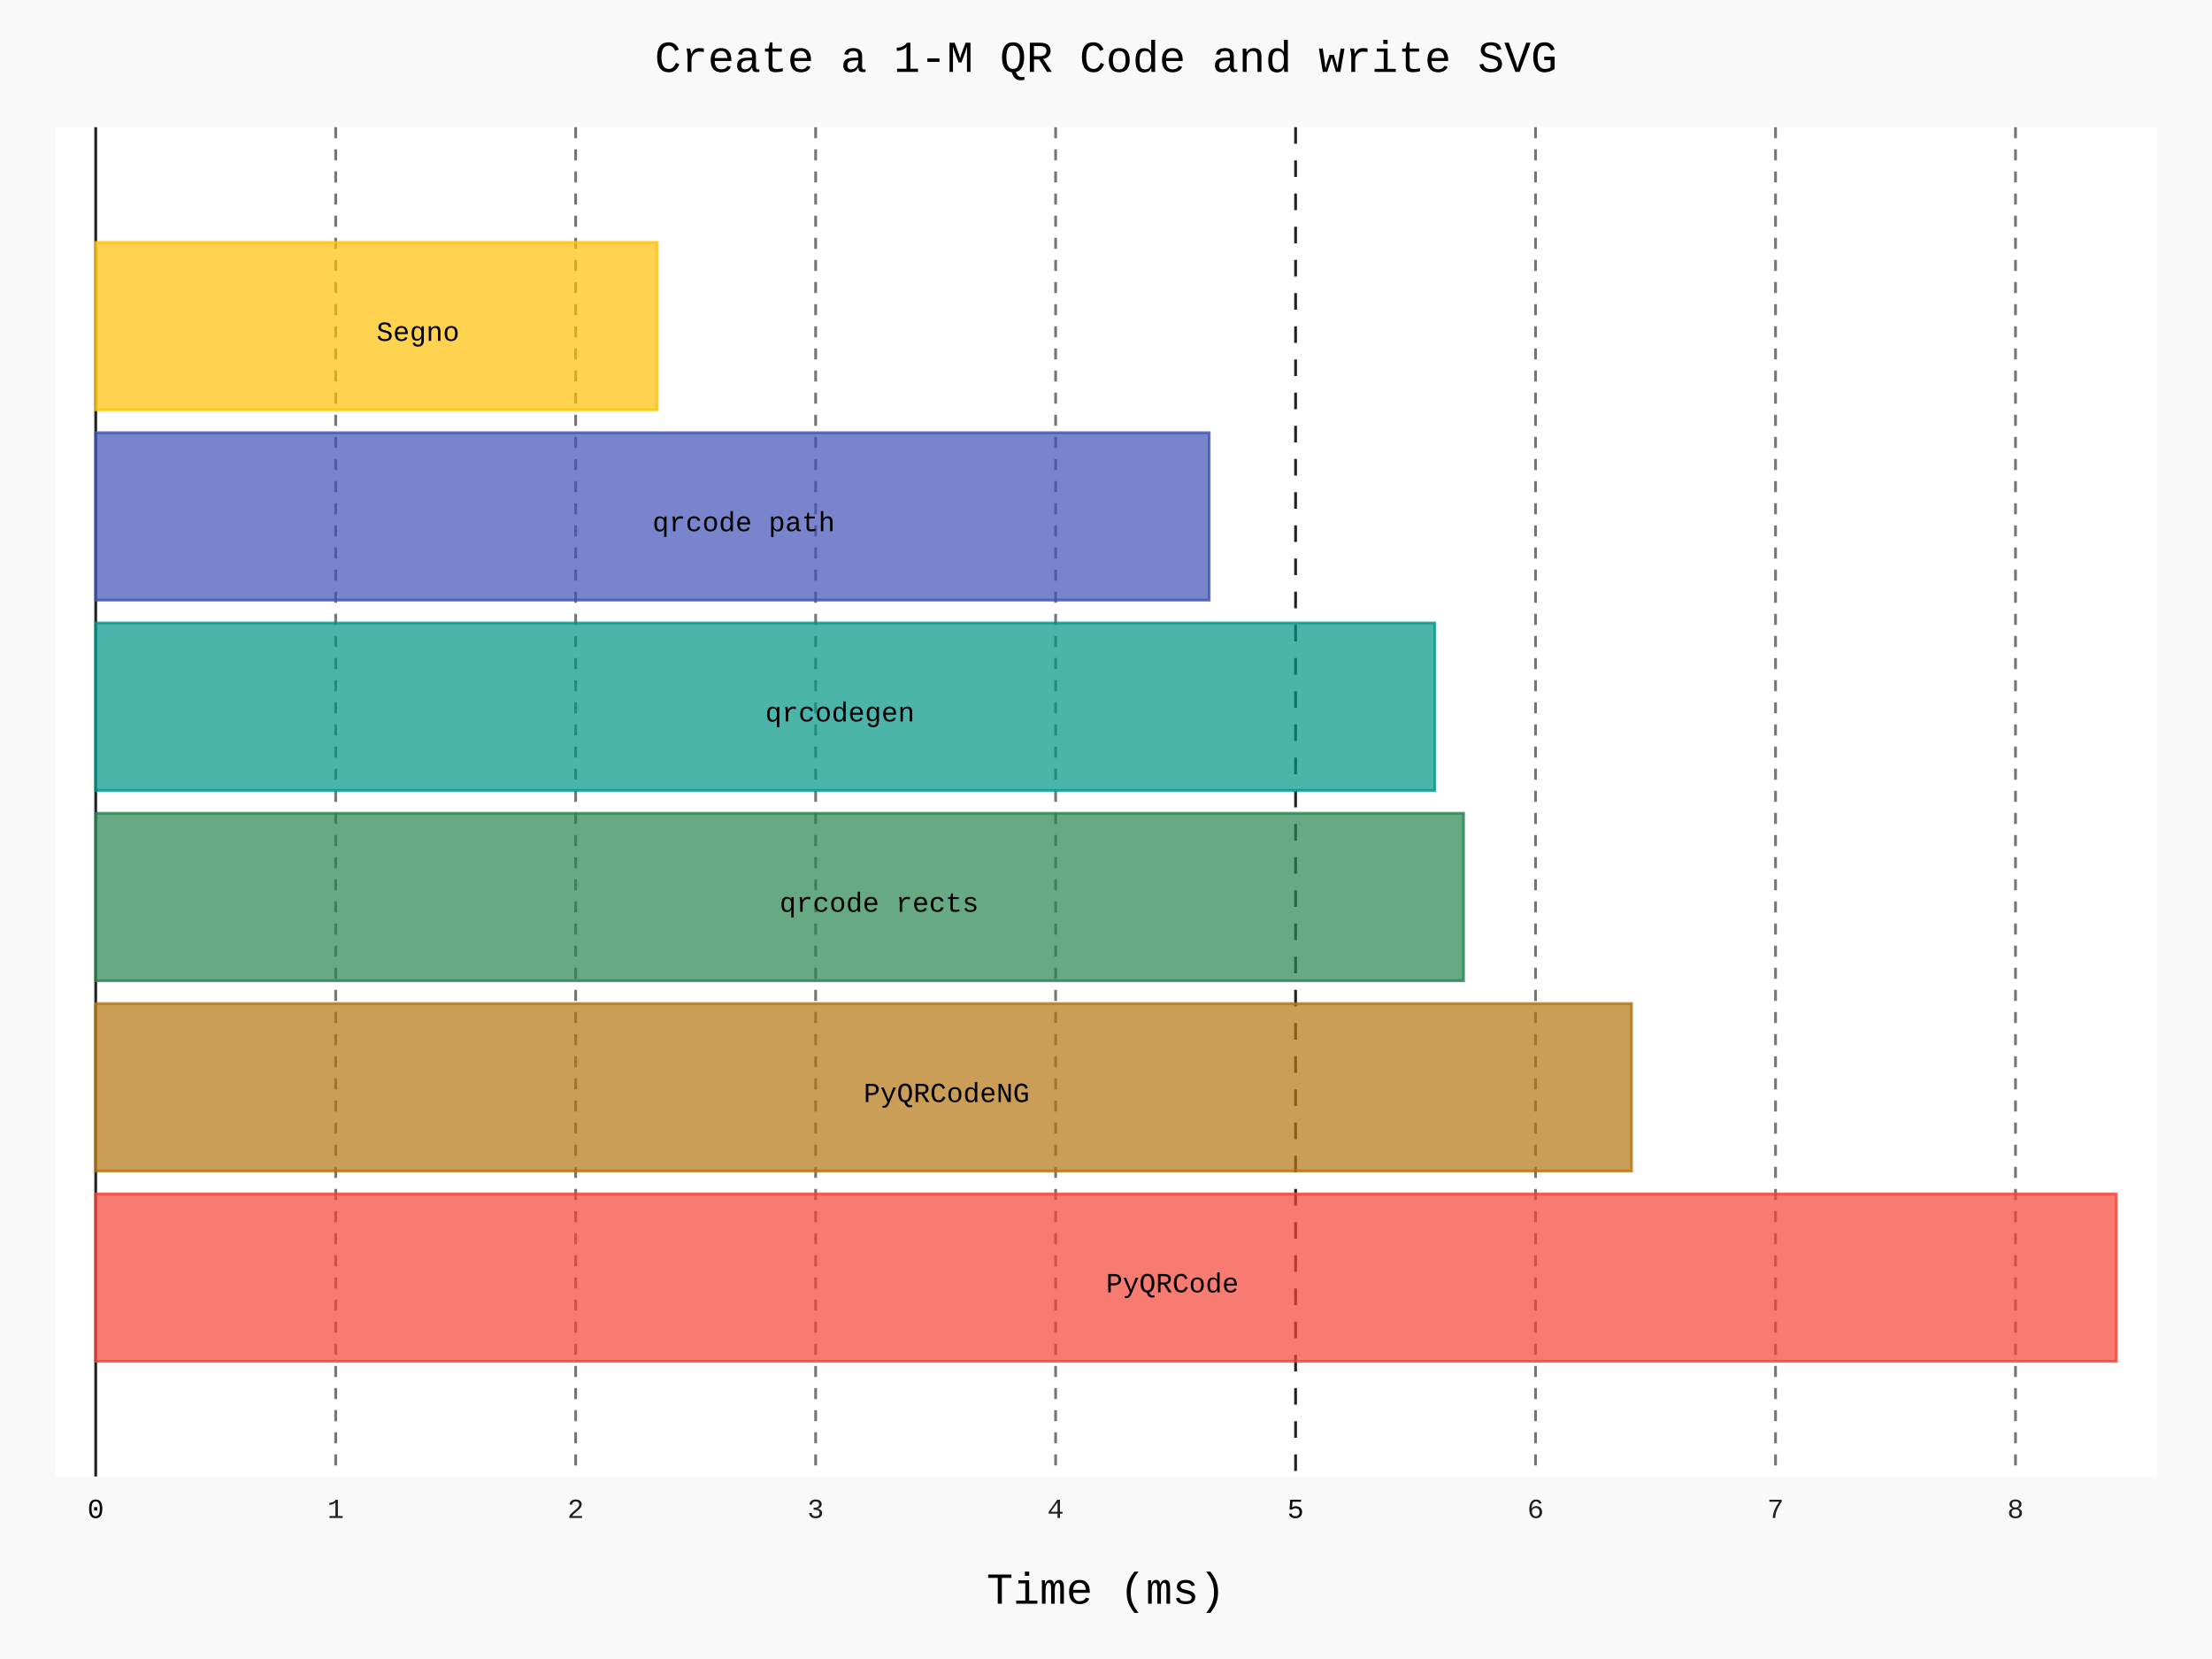
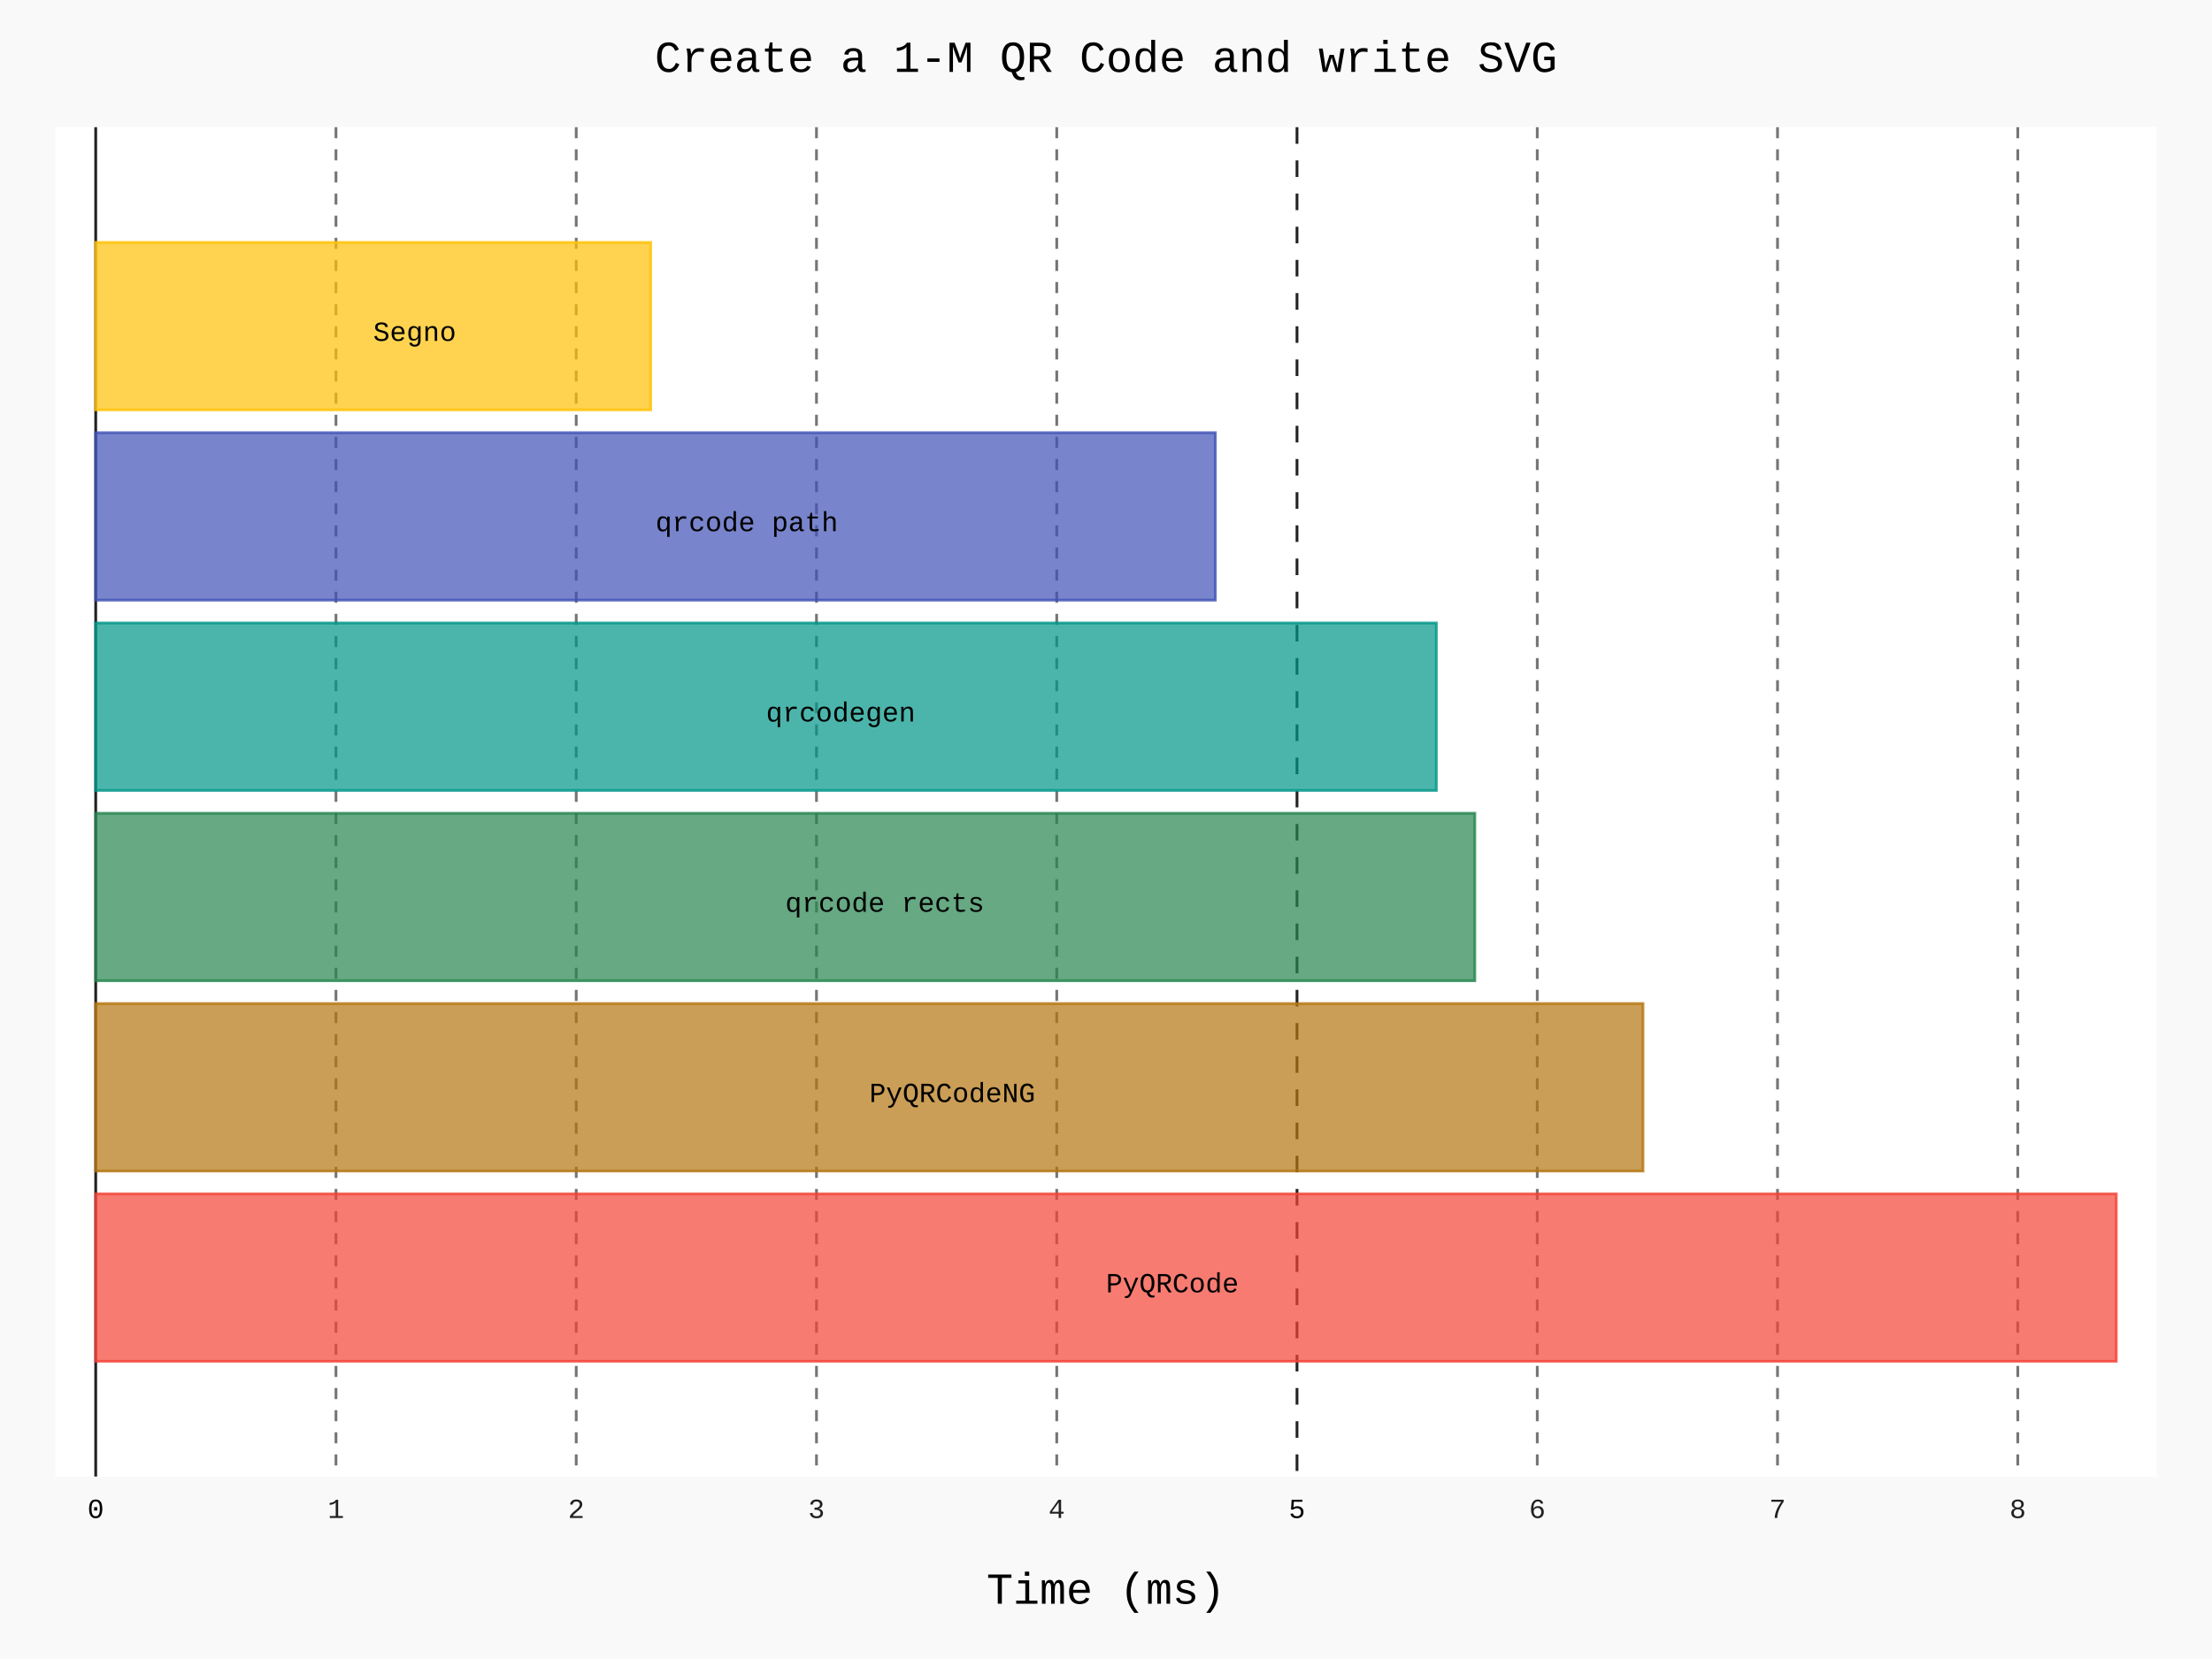
- <svg xmlns="http://www.w3.org/2000/svg" class="pygal-chart" id="chart-f7627979-721b-4a2d-863b-4bd825eb865a" viewBox="0 0 800 600">
+ <svg xmlns="http://www.w3.org/2000/svg" class="pygal-chart" id="chart-a93a9d20-c136-4341-9815-88f8b024cf48" viewBox="0 0 800 600">
  <defs>
-     <style type="text/css">#chart-f7627979-721b-4a2d-863b-4bd825eb865a{-webkit-user-select:none;-webkit-font-smoothing:antialiased;font-family:Consolas,"Liberation Mono",Menlo,Courier,monospace}#chart-f7627979-721b-4a2d-863b-4bd825eb865a .title{font-family:Consolas,"Liberation Mono",Menlo,Courier,monospace;font-size:16px}#chart-f7627979-721b-4a2d-863b-4bd825eb865a .legends .legend text{font-family:Consolas,"Liberation Mono",Menlo,Courier,monospace;font-size:14px}#chart-f7627979-721b-4a2d-863b-4bd825eb865a .axis text{font-family:Consolas,"Liberation Mono",Menlo,Courier,monospace;font-size:10px}#chart-f7627979-721b-4a2d-863b-4bd825eb865a .axis text.major{font-family:Consolas,"Liberation Mono",Menlo,Courier,monospace;font-size:10px}#chart-f7627979-721b-4a2d-863b-4bd825eb865a .text-overlay text.value{font-family:Consolas,"Liberation Mono",Menlo,Courier,monospace;font-size:16px}#chart-f7627979-721b-4a2d-863b-4bd825eb865a .text-overlay text.label{font-family:Consolas,"Liberation Mono",Menlo,Courier,monospace;font-size:10px}#chart-f7627979-721b-4a2d-863b-4bd825eb865a .tooltip{font-family:Consolas,"Liberation Mono",Menlo,Courier,monospace;font-size:14px}#chart-f7627979-721b-4a2d-863b-4bd825eb865a text.no_data{font-family:Consolas,"Liberation Mono",Menlo,Courier,monospace;font-size:64px}
- #chart-f7627979-721b-4a2d-863b-4bd825eb865a{background-color:rgba(249,249,249,1)}#chart-f7627979-721b-4a2d-863b-4bd825eb865a path,#chart-f7627979-721b-4a2d-863b-4bd825eb865a line,#chart-f7627979-721b-4a2d-863b-4bd825eb865a rect,#chart-f7627979-721b-4a2d-863b-4bd825eb865a circle{-webkit-transition:150ms;-moz-transition:150ms;transition:150ms}#chart-f7627979-721b-4a2d-863b-4bd825eb865a .graph &gt; .background{fill:rgba(249,249,249,1)}#chart-f7627979-721b-4a2d-863b-4bd825eb865a .plot &gt; .background{fill:rgba(255,255,255,1)}#chart-f7627979-721b-4a2d-863b-4bd825eb865a .graph{fill:rgba(0,0,0,.87)}#chart-f7627979-721b-4a2d-863b-4bd825eb865a text.no_data{fill:rgba(0,0,0,1)}#chart-f7627979-721b-4a2d-863b-4bd825eb865a .title{fill:rgba(0,0,0,1)}#chart-f7627979-721b-4a2d-863b-4bd825eb865a .legends .legend text{fill:rgba(0,0,0,.87)}#chart-f7627979-721b-4a2d-863b-4bd825eb865a .legends .legend:hover text{fill:rgba(0,0,0,1)}#chart-f7627979-721b-4a2d-863b-4bd825eb865a .axis .line{stroke:rgba(0,0,0,1)}#chart-f7627979-721b-4a2d-863b-4bd825eb865a .axis .guide.line{stroke:rgba(0,0,0,.54)}#chart-f7627979-721b-4a2d-863b-4bd825eb865a .axis .major.line{stroke:rgba(0,0,0,.87)}#chart-f7627979-721b-4a2d-863b-4bd825eb865a .axis text.major{fill:rgba(0,0,0,1)}#chart-f7627979-721b-4a2d-863b-4bd825eb865a .axis.y .guides:hover .guide.line,#chart-f7627979-721b-4a2d-863b-4bd825eb865a .line-graph .axis.x .guides:hover .guide.line,#chart-f7627979-721b-4a2d-863b-4bd825eb865a .stackedline-graph .axis.x .guides:hover .guide.line,#chart-f7627979-721b-4a2d-863b-4bd825eb865a .xy-graph .axis.x .guides:hover .guide.line{stroke:rgba(0,0,0,1)}#chart-f7627979-721b-4a2d-863b-4bd825eb865a .axis .guides:hover text{fill:rgba(0,0,0,1)}#chart-f7627979-721b-4a2d-863b-4bd825eb865a .reactive{fill-opacity:.7;stroke-opacity:.8}#chart-f7627979-721b-4a2d-863b-4bd825eb865a .ci{stroke:rgba(0,0,0,.87)}#chart-f7627979-721b-4a2d-863b-4bd825eb865a .reactive.active,#chart-f7627979-721b-4a2d-863b-4bd825eb865a .active .reactive{fill-opacity:.8;stroke-opacity:.9;stroke-width:4}#chart-f7627979-721b-4a2d-863b-4bd825eb865a .ci .reactive.active{stroke-width:1.5}#chart-f7627979-721b-4a2d-863b-4bd825eb865a .series text{fill:rgba(0,0,0,1)}#chart-f7627979-721b-4a2d-863b-4bd825eb865a .tooltip rect{fill:rgba(255,255,255,1);stroke:rgba(0,0,0,1);-webkit-transition:opacity 150ms;-moz-transition:opacity 150ms;transition:opacity 150ms}#chart-f7627979-721b-4a2d-863b-4bd825eb865a .tooltip .label{fill:rgba(0,0,0,.87)}#chart-f7627979-721b-4a2d-863b-4bd825eb865a .tooltip .label{fill:rgba(0,0,0,.87)}#chart-f7627979-721b-4a2d-863b-4bd825eb865a .tooltip .legend{font-size:.8em;fill:rgba(0,0,0,.54)}#chart-f7627979-721b-4a2d-863b-4bd825eb865a .tooltip .x_label{font-size:.6em;fill:rgba(0,0,0,1)}#chart-f7627979-721b-4a2d-863b-4bd825eb865a .tooltip .xlink{font-size:.5em;text-decoration:underline}#chart-f7627979-721b-4a2d-863b-4bd825eb865a .tooltip .value{font-size:1.5em}#chart-f7627979-721b-4a2d-863b-4bd825eb865a .bound{font-size:.5em}#chart-f7627979-721b-4a2d-863b-4bd825eb865a .max-value{font-size:.75em;fill:rgba(0,0,0,.54)}#chart-f7627979-721b-4a2d-863b-4bd825eb865a .map-element{fill:rgba(255,255,255,1);stroke:rgba(0,0,0,.54) !important}#chart-f7627979-721b-4a2d-863b-4bd825eb865a .map-element .reactive{fill-opacity:inherit;stroke-opacity:inherit}#chart-f7627979-721b-4a2d-863b-4bd825eb865a .color-0,#chart-f7627979-721b-4a2d-863b-4bd825eb865a .color-0 a:visited{stroke:#F44336;fill:#F44336}#chart-f7627979-721b-4a2d-863b-4bd825eb865a .color-1,#chart-f7627979-721b-4a2d-863b-4bd825eb865a .color-1 a:visited{stroke:#3F51B5;fill:#3F51B5}#chart-f7627979-721b-4a2d-863b-4bd825eb865a .color-2,#chart-f7627979-721b-4a2d-863b-4bd825eb865a .color-2 a:visited{stroke:#009688;fill:#009688}#chart-f7627979-721b-4a2d-863b-4bd825eb865a .color-3,#chart-f7627979-721b-4a2d-863b-4bd825eb865a .color-3 a:visited{stroke:#FFC107;fill:#FFC107}#chart-f7627979-721b-4a2d-863b-4bd825eb865a .color-4,#chart-f7627979-721b-4a2d-863b-4bd825eb865a .color-4 a:visited{stroke:#FF5722;fill:#FF5722}#chart-f7627979-721b-4a2d-863b-4bd825eb865a .color-5,#chart-f7627979-721b-4a2d-863b-4bd825eb865a .color-5 a:visited{stroke:#9C27B0;fill:#9C27B0}#chart-f7627979-721b-4a2d-863b-4bd825eb865a .text-overlay .color-0 text{fill:black}#chart-f7627979-721b-4a2d-863b-4bd825eb865a .text-overlay .color-1 text{fill:black}#chart-f7627979-721b-4a2d-863b-4bd825eb865a .text-overlay .color-2 text{fill:black}#chart-f7627979-721b-4a2d-863b-4bd825eb865a .text-overlay .color-3 text{fill:black}#chart-f7627979-721b-4a2d-863b-4bd825eb865a .text-overlay .color-4 text{fill:black}#chart-f7627979-721b-4a2d-863b-4bd825eb865a .text-overlay .color-5 text{fill:black}
- #chart-f7627979-721b-4a2d-863b-4bd825eb865a text.no_data{text-anchor:middle}#chart-f7627979-721b-4a2d-863b-4bd825eb865a .guide.line{fill:none}#chart-f7627979-721b-4a2d-863b-4bd825eb865a .centered{text-anchor:middle}#chart-f7627979-721b-4a2d-863b-4bd825eb865a .title{text-anchor:middle}#chart-f7627979-721b-4a2d-863b-4bd825eb865a .legends .legend text{fill-opacity:1}#chart-f7627979-721b-4a2d-863b-4bd825eb865a .axis.x text{text-anchor:middle}#chart-f7627979-721b-4a2d-863b-4bd825eb865a .axis.x:not(.web) text[transform]{text-anchor:start}#chart-f7627979-721b-4a2d-863b-4bd825eb865a .axis.x:not(.web) text[transform].backwards{text-anchor:end}#chart-f7627979-721b-4a2d-863b-4bd825eb865a .axis.y text{text-anchor:end}#chart-f7627979-721b-4a2d-863b-4bd825eb865a .axis.y text[transform].backwards{text-anchor:start}#chart-f7627979-721b-4a2d-863b-4bd825eb865a .axis.y2 text{text-anchor:start}#chart-f7627979-721b-4a2d-863b-4bd825eb865a .axis.y2 text[transform].backwards{text-anchor:end}#chart-f7627979-721b-4a2d-863b-4bd825eb865a .axis .guide.line{stroke-dasharray:4,4}#chart-f7627979-721b-4a2d-863b-4bd825eb865a .axis .major.guide.line{stroke-dasharray:6,6}#chart-f7627979-721b-4a2d-863b-4bd825eb865a .horizontal .axis.y .guide.line,#chart-f7627979-721b-4a2d-863b-4bd825eb865a .horizontal .axis.y2 .guide.line,#chart-f7627979-721b-4a2d-863b-4bd825eb865a .vertical .axis.x .guide.line{opacity:0}#chart-f7627979-721b-4a2d-863b-4bd825eb865a .horizontal .axis.always_show .guide.line,#chart-f7627979-721b-4a2d-863b-4bd825eb865a .vertical .axis.always_show .guide.line{opacity:1 !important}#chart-f7627979-721b-4a2d-863b-4bd825eb865a .axis.y .guides:hover .guide.line,#chart-f7627979-721b-4a2d-863b-4bd825eb865a .axis.y2 .guides:hover .guide.line,#chart-f7627979-721b-4a2d-863b-4bd825eb865a .axis.x .guides:hover .guide.line{opacity:1}#chart-f7627979-721b-4a2d-863b-4bd825eb865a .axis .guides:hover text{opacity:1}#chart-f7627979-721b-4a2d-863b-4bd825eb865a .nofill{fill:none}#chart-f7627979-721b-4a2d-863b-4bd825eb865a .subtle-fill{fill-opacity:.2}#chart-f7627979-721b-4a2d-863b-4bd825eb865a .dot{stroke-width:1px;fill-opacity:1}#chart-f7627979-721b-4a2d-863b-4bd825eb865a .dot.active{stroke-width:5px}#chart-f7627979-721b-4a2d-863b-4bd825eb865a .dot.negative{fill:transparent}#chart-f7627979-721b-4a2d-863b-4bd825eb865a text,#chart-f7627979-721b-4a2d-863b-4bd825eb865a tspan{stroke:none !important}#chart-f7627979-721b-4a2d-863b-4bd825eb865a .series text.active{opacity:1}#chart-f7627979-721b-4a2d-863b-4bd825eb865a .tooltip rect{fill-opacity:.95;stroke-width:.5}#chart-f7627979-721b-4a2d-863b-4bd825eb865a .tooltip text{fill-opacity:1}#chart-f7627979-721b-4a2d-863b-4bd825eb865a .showable{visibility:hidden}#chart-f7627979-721b-4a2d-863b-4bd825eb865a .showable.shown{visibility:visible}#chart-f7627979-721b-4a2d-863b-4bd825eb865a .gauge-background{fill:rgba(229,229,229,1);stroke:none}#chart-f7627979-721b-4a2d-863b-4bd825eb865a .bg-lines{stroke:rgba(249,249,249,1);stroke-width:2px}</style>
+     <style type="text/css">#chart-a93a9d20-c136-4341-9815-88f8b024cf48{-webkit-user-select:none;-webkit-font-smoothing:antialiased;font-family:Consolas,"Liberation Mono",Menlo,Courier,monospace}#chart-a93a9d20-c136-4341-9815-88f8b024cf48 .title{font-family:Consolas,"Liberation Mono",Menlo,Courier,monospace;font-size:16px}#chart-a93a9d20-c136-4341-9815-88f8b024cf48 .legends .legend text{font-family:Consolas,"Liberation Mono",Menlo,Courier,monospace;font-size:14px}#chart-a93a9d20-c136-4341-9815-88f8b024cf48 .axis text{font-family:Consolas,"Liberation Mono",Menlo,Courier,monospace;font-size:10px}#chart-a93a9d20-c136-4341-9815-88f8b024cf48 .axis text.major{font-family:Consolas,"Liberation Mono",Menlo,Courier,monospace;font-size:10px}#chart-a93a9d20-c136-4341-9815-88f8b024cf48 .text-overlay text.value{font-family:Consolas,"Liberation Mono",Menlo,Courier,monospace;font-size:16px}#chart-a93a9d20-c136-4341-9815-88f8b024cf48 .text-overlay text.label{font-family:Consolas,"Liberation Mono",Menlo,Courier,monospace;font-size:10px}#chart-a93a9d20-c136-4341-9815-88f8b024cf48 .tooltip{font-family:Consolas,"Liberation Mono",Menlo,Courier,monospace;font-size:14px}#chart-a93a9d20-c136-4341-9815-88f8b024cf48 text.no_data{font-family:Consolas,"Liberation Mono",Menlo,Courier,monospace;font-size:64px}
+ #chart-a93a9d20-c136-4341-9815-88f8b024cf48{background-color:rgba(249,249,249,1)}#chart-a93a9d20-c136-4341-9815-88f8b024cf48 path,#chart-a93a9d20-c136-4341-9815-88f8b024cf48 line,#chart-a93a9d20-c136-4341-9815-88f8b024cf48 rect,#chart-a93a9d20-c136-4341-9815-88f8b024cf48 circle{-webkit-transition:150ms;-moz-transition:150ms;transition:150ms}#chart-a93a9d20-c136-4341-9815-88f8b024cf48 .graph &gt; .background{fill:rgba(249,249,249,1)}#chart-a93a9d20-c136-4341-9815-88f8b024cf48 .plot &gt; .background{fill:rgba(255,255,255,1)}#chart-a93a9d20-c136-4341-9815-88f8b024cf48 .graph{fill:rgba(0,0,0,.87)}#chart-a93a9d20-c136-4341-9815-88f8b024cf48 text.no_data{fill:rgba(0,0,0,1)}#chart-a93a9d20-c136-4341-9815-88f8b024cf48 .title{fill:rgba(0,0,0,1)}#chart-a93a9d20-c136-4341-9815-88f8b024cf48 .legends .legend text{fill:rgba(0,0,0,.87)}#chart-a93a9d20-c136-4341-9815-88f8b024cf48 .legends .legend:hover text{fill:rgba(0,0,0,1)}#chart-a93a9d20-c136-4341-9815-88f8b024cf48 .axis .line{stroke:rgba(0,0,0,1)}#chart-a93a9d20-c136-4341-9815-88f8b024cf48 .axis .guide.line{stroke:rgba(0,0,0,.54)}#chart-a93a9d20-c136-4341-9815-88f8b024cf48 .axis .major.line{stroke:rgba(0,0,0,.87)}#chart-a93a9d20-c136-4341-9815-88f8b024cf48 .axis text.major{fill:rgba(0,0,0,1)}#chart-a93a9d20-c136-4341-9815-88f8b024cf48 .axis.y .guides:hover .guide.line,#chart-a93a9d20-c136-4341-9815-88f8b024cf48 .line-graph .axis.x .guides:hover .guide.line,#chart-a93a9d20-c136-4341-9815-88f8b024cf48 .stackedline-graph .axis.x .guides:hover .guide.line,#chart-a93a9d20-c136-4341-9815-88f8b024cf48 .xy-graph .axis.x .guides:hover .guide.line{stroke:rgba(0,0,0,1)}#chart-a93a9d20-c136-4341-9815-88f8b024cf48 .axis .guides:hover text{fill:rgba(0,0,0,1)}#chart-a93a9d20-c136-4341-9815-88f8b024cf48 .reactive{fill-opacity:.7;stroke-opacity:.8}#chart-a93a9d20-c136-4341-9815-88f8b024cf48 .ci{stroke:rgba(0,0,0,.87)}#chart-a93a9d20-c136-4341-9815-88f8b024cf48 .reactive.active,#chart-a93a9d20-c136-4341-9815-88f8b024cf48 .active .reactive{fill-opacity:.8;stroke-opacity:.9;stroke-width:4}#chart-a93a9d20-c136-4341-9815-88f8b024cf48 .ci .reactive.active{stroke-width:1.5}#chart-a93a9d20-c136-4341-9815-88f8b024cf48 .series text{fill:rgba(0,0,0,1)}#chart-a93a9d20-c136-4341-9815-88f8b024cf48 .tooltip rect{fill:rgba(255,255,255,1);stroke:rgba(0,0,0,1);-webkit-transition:opacity 150ms;-moz-transition:opacity 150ms;transition:opacity 150ms}#chart-a93a9d20-c136-4341-9815-88f8b024cf48 .tooltip .label{fill:rgba(0,0,0,.87)}#chart-a93a9d20-c136-4341-9815-88f8b024cf48 .tooltip .label{fill:rgba(0,0,0,.87)}#chart-a93a9d20-c136-4341-9815-88f8b024cf48 .tooltip .legend{font-size:.8em;fill:rgba(0,0,0,.54)}#chart-a93a9d20-c136-4341-9815-88f8b024cf48 .tooltip .x_label{font-size:.6em;fill:rgba(0,0,0,1)}#chart-a93a9d20-c136-4341-9815-88f8b024cf48 .tooltip .xlink{font-size:.5em;text-decoration:underline}#chart-a93a9d20-c136-4341-9815-88f8b024cf48 .tooltip .value{font-size:1.5em}#chart-a93a9d20-c136-4341-9815-88f8b024cf48 .bound{font-size:.5em}#chart-a93a9d20-c136-4341-9815-88f8b024cf48 .max-value{font-size:.75em;fill:rgba(0,0,0,.54)}#chart-a93a9d20-c136-4341-9815-88f8b024cf48 .map-element{fill:rgba(255,255,255,1);stroke:rgba(0,0,0,.54) !important}#chart-a93a9d20-c136-4341-9815-88f8b024cf48 .map-element .reactive{fill-opacity:inherit;stroke-opacity:inherit}#chart-a93a9d20-c136-4341-9815-88f8b024cf48 .color-0,#chart-a93a9d20-c136-4341-9815-88f8b024cf48 .color-0 a:visited{stroke:#F44336;fill:#F44336}#chart-a93a9d20-c136-4341-9815-88f8b024cf48 .color-1,#chart-a93a9d20-c136-4341-9815-88f8b024cf48 .color-1 a:visited{stroke:#3F51B5;fill:#3F51B5}#chart-a93a9d20-c136-4341-9815-88f8b024cf48 .color-2,#chart-a93a9d20-c136-4341-9815-88f8b024cf48 .color-2 a:visited{stroke:#009688;fill:#009688}#chart-a93a9d20-c136-4341-9815-88f8b024cf48 .color-3,#chart-a93a9d20-c136-4341-9815-88f8b024cf48 .color-3 a:visited{stroke:#FFC107;fill:#FFC107}#chart-a93a9d20-c136-4341-9815-88f8b024cf48 .color-4,#chart-a93a9d20-c136-4341-9815-88f8b024cf48 .color-4 a:visited{stroke:#FF5722;fill:#FF5722}#chart-a93a9d20-c136-4341-9815-88f8b024cf48 .color-5,#chart-a93a9d20-c136-4341-9815-88f8b024cf48 .color-5 a:visited{stroke:#9C27B0;fill:#9C27B0}#chart-a93a9d20-c136-4341-9815-88f8b024cf48 .text-overlay .color-0 text{fill:black}#chart-a93a9d20-c136-4341-9815-88f8b024cf48 .text-overlay .color-1 text{fill:black}#chart-a93a9d20-c136-4341-9815-88f8b024cf48 .text-overlay .color-2 text{fill:black}#chart-a93a9d20-c136-4341-9815-88f8b024cf48 .text-overlay .color-3 text{fill:black}#chart-a93a9d20-c136-4341-9815-88f8b024cf48 .text-overlay .color-4 text{fill:black}#chart-a93a9d20-c136-4341-9815-88f8b024cf48 .text-overlay .color-5 text{fill:black}
+ #chart-a93a9d20-c136-4341-9815-88f8b024cf48 text.no_data{text-anchor:middle}#chart-a93a9d20-c136-4341-9815-88f8b024cf48 .guide.line{fill:none}#chart-a93a9d20-c136-4341-9815-88f8b024cf48 .centered{text-anchor:middle}#chart-a93a9d20-c136-4341-9815-88f8b024cf48 .title{text-anchor:middle}#chart-a93a9d20-c136-4341-9815-88f8b024cf48 .legends .legend text{fill-opacity:1}#chart-a93a9d20-c136-4341-9815-88f8b024cf48 .axis.x text{text-anchor:middle}#chart-a93a9d20-c136-4341-9815-88f8b024cf48 .axis.x:not(.web) text[transform]{text-anchor:start}#chart-a93a9d20-c136-4341-9815-88f8b024cf48 .axis.x:not(.web) text[transform].backwards{text-anchor:end}#chart-a93a9d20-c136-4341-9815-88f8b024cf48 .axis.y text{text-anchor:end}#chart-a93a9d20-c136-4341-9815-88f8b024cf48 .axis.y text[transform].backwards{text-anchor:start}#chart-a93a9d20-c136-4341-9815-88f8b024cf48 .axis.y2 text{text-anchor:start}#chart-a93a9d20-c136-4341-9815-88f8b024cf48 .axis.y2 text[transform].backwards{text-anchor:end}#chart-a93a9d20-c136-4341-9815-88f8b024cf48 .axis .guide.line{stroke-dasharray:4,4}#chart-a93a9d20-c136-4341-9815-88f8b024cf48 .axis .major.guide.line{stroke-dasharray:6,6}#chart-a93a9d20-c136-4341-9815-88f8b024cf48 .horizontal .axis.y .guide.line,#chart-a93a9d20-c136-4341-9815-88f8b024cf48 .horizontal .axis.y2 .guide.line,#chart-a93a9d20-c136-4341-9815-88f8b024cf48 .vertical .axis.x .guide.line{opacity:0}#chart-a93a9d20-c136-4341-9815-88f8b024cf48 .horizontal .axis.always_show .guide.line,#chart-a93a9d20-c136-4341-9815-88f8b024cf48 .vertical .axis.always_show .guide.line{opacity:1 !important}#chart-a93a9d20-c136-4341-9815-88f8b024cf48 .axis.y .guides:hover .guide.line,#chart-a93a9d20-c136-4341-9815-88f8b024cf48 .axis.y2 .guides:hover .guide.line,#chart-a93a9d20-c136-4341-9815-88f8b024cf48 .axis.x .guides:hover .guide.line{opacity:1}#chart-a93a9d20-c136-4341-9815-88f8b024cf48 .axis .guides:hover text{opacity:1}#chart-a93a9d20-c136-4341-9815-88f8b024cf48 .nofill{fill:none}#chart-a93a9d20-c136-4341-9815-88f8b024cf48 .subtle-fill{fill-opacity:.2}#chart-a93a9d20-c136-4341-9815-88f8b024cf48 .dot{stroke-width:1px;fill-opacity:1}#chart-a93a9d20-c136-4341-9815-88f8b024cf48 .dot.active{stroke-width:5px}#chart-a93a9d20-c136-4341-9815-88f8b024cf48 .dot.negative{fill:transparent}#chart-a93a9d20-c136-4341-9815-88f8b024cf48 text,#chart-a93a9d20-c136-4341-9815-88f8b024cf48 tspan{stroke:none !important}#chart-a93a9d20-c136-4341-9815-88f8b024cf48 .series text.active{opacity:1}#chart-a93a9d20-c136-4341-9815-88f8b024cf48 .tooltip rect{fill-opacity:.95;stroke-width:.5}#chart-a93a9d20-c136-4341-9815-88f8b024cf48 .tooltip text{fill-opacity:1}#chart-a93a9d20-c136-4341-9815-88f8b024cf48 .showable{visibility:hidden}#chart-a93a9d20-c136-4341-9815-88f8b024cf48 .showable.shown{visibility:visible}#chart-a93a9d20-c136-4341-9815-88f8b024cf48 .gauge-background{fill:rgba(229,229,229,1);stroke:none}#chart-a93a9d20-c136-4341-9815-88f8b024cf48 .bg-lines{stroke:rgba(249,249,249,1);stroke-width:2px}</style>
  </defs>
  <g class="graph horizontalbar-graph horizontal">
    <rect class="background" height="600" width="800" x="0" y="0" />
    <g class="plot" transform="translate(20, 46)">
      <rect class="background" height="488" width="760" x="0" y="0" />
      <g class="axis x always_show">
        <g class="guides">
          <path class="axis major line" d="M14.615 0 v488" />
          <text class="major" x="14.615" y="503.0">0</text>
        </g>
        <g class="guides">
-           <path class="guide line" d="M101.405 0 v488" />
-           <text class="" x="101.405" y="503.0">1</text>
+           <path class="guide line" d="M101.508 0 v488" />
+           <text class="" x="101.508" y="503.0">1</text>
        </g>
        <g class="guides">
-           <path class="guide line" d="M188.195 0 v488" />
-           <text class="" x="188.195" y="503.0">2</text>
+           <path class="guide line" d="M188.401 0 v488" />
+           <text class="" x="188.401" y="503.0">2</text>
        </g>
        <g class="guides">
-           <path class="guide line" d="M274.984 0 v488" />
-           <text class="" x="274.984" y="503.0">3</text>
+           <path class="guide line" d="M275.294 0 v488" />
+           <text class="" x="275.294" y="503.0">3</text>
        </g>
        <g class="guides">
-           <path class="guide line" d="M361.774 0 v488" />
-           <text class="" x="361.774" y="503.0">4</text>
+           <path class="guide line" d="M362.187 0 v488" />
+           <text class="" x="362.187" y="503.0">4</text>
        </g>
        <g class="guides">
-           <path class="major guide line" d="M448.564 0 v488" />
-           <text class="major" x="448.564" y="503.0">5</text>
+           <path class="major guide line" d="M449.08 0 v488" />
+           <text class="major" x="449.08" y="503.0">5</text>
        </g>
        <g class="guides">
-           <path class="guide line" d="M535.354 0 v488" />
-           <text class="" x="535.354" y="503.0">6</text>
+           <path class="guide line" d="M535.973 0 v488" />
+           <text class="" x="535.973" y="503.0">6</text>
        </g>
        <g class="guides">
-           <path class="guide line" d="M622.143 0 v488" />
-           <text class="" x="622.143" y="503.0">7</text>
+           <path class="guide line" d="M622.866 0 v488" />
+           <text class="" x="622.866" y="503.0">7</text>
        </g>
        <g class="guides">
-           <path class="guide line" d="M708.933 0 v488" />
-           <text class="" x="708.933" y="503.0">8</text>
+           <path class="guide line" d="M709.759 0 v488" />
+           <text class="" x="709.759" y="503.0">8</text>
        </g>
      </g>
      <g class="series serie-5 color-5">
        <g class="bars">
          <g class="bar" style="fill: #F44336; stroke: #F44336">
            <rect class="rect reactive tooltip-trigger" height="60.562" rx="0" ry="0" width="730.769" x="14.615" y="385.77" />
          </g>
        </g>
      </g>
      <g class="series serie-4 color-4">
        <g class="bars">
          <g class="bar" style="fill: #b4750f; stroke: #b4750f">
-             <rect class="rect reactive tooltip-trigger" height="60.562" rx="0" ry="0" width="555.454" x="14.615" y="316.95" />
+             <rect class="rect reactive tooltip-trigger" height="60.562" rx="0" ry="0" width="559.59" x="14.615" y="316.95" />
          </g>
        </g>
      </g>
      <g class="series serie-3 color-3">
        <g class="bars">
          <g class="bar" style="fill: #26854F; stroke: #26854F">
-             <rect class="rect reactive tooltip-trigger" height="60.562" rx="0" ry="0" width="494.701" x="14.615" y="248.129" />
+             <rect class="rect reactive tooltip-trigger" height="60.562" rx="0" ry="0" width="498.765" x="14.615" y="248.129" />
          </g>
        </g>
      </g>
      <g class="series serie-2 color-2">
        <g class="bars">
          <g class="bar" style="fill: #009688; stroke: #009688">
-             <rect class="rect reactive tooltip-trigger" height="60.562" rx="0" ry="0" width="484.286" x="14.615" y="179.309" />
+             <rect class="rect reactive tooltip-trigger" height="60.562" rx="0" ry="0" width="484.862" x="14.615" y="179.309" />
          </g>
        </g>
      </g>
      <g class="series serie-1 color-1">
        <g class="bars">
          <g class="bar" style="fill: #3F51B5; stroke: #3F51B5">
-             <rect class="rect reactive tooltip-trigger" height="60.562" rx="0" ry="0" width="402.704" x="14.615" y="110.488" />
+             <rect class="rect reactive tooltip-trigger" height="60.562" rx="0" ry="0" width="404.921" x="14.615" y="110.488" />
          </g>
        </g>
      </g>
      <g class="series serie-0 color-0">
        <g class="bars">
          <g class="bar" style="fill: #FFC107; stroke: #FFC107">
-             <rect class="rect reactive tooltip-trigger" height="60.562" rx="0" ry="0" width="203.088" x="14.615" y="41.668" />
+             <rect class="rect reactive tooltip-trigger" height="60.562" rx="0" ry="0" width="200.723" x="14.615" y="41.668" />
          </g>
        </g>
      </g>
    </g>
    <g class="titles">
      <text class="title plot_title" x="400.0" y="26">Create a 1-M QR Code and write SVG</text>
      <text class="title" x="400.0" y="580">Time (ms)</text>
    </g>
    <g class="plot overlay" transform="translate(20, 46)">
      <g class="series serie-5 color-5" />
      <g class="series serie-4 color-4" />
      <g class="series serie-3 color-3" />
      <g class="series serie-2 color-2" />
      <g class="series serie-1 color-1" />
      <g class="series serie-0 color-0" />
    </g>
    <g class="plot text-overlay" transform="translate(20, 46)">
      <g class="series serie-5 color-5">
        <text class="label" x="380.0" y="421.385">PyQRCode</text>
      </g>
      <g class="series serie-4 color-4">
-         <text class="label" x="292.342" y="352.564">PyQRCodeNG</text>
+         <text class="label" x="294.411" y="352.564">PyQRCodeNG</text>
      </g>
      <g class="series serie-3 color-3">
-         <text class="label" x="261.966" y="283.744">qrcode rects</text>
+         <text class="label" x="263.998" y="283.744">qrcode rects</text>
      </g>
      <g class="series serie-2 color-2">
-         <text class="label" x="256.759" y="214.923">qrcodegen</text>
+         <text class="label" x="257.047" y="214.923">qrcodegen</text>
      </g>
      <g class="series serie-1 color-1">
-         <text class="label" x="215.967" y="146.103">qrcode path</text>
+         <text class="label" x="217.076" y="146.103">qrcode path</text>
      </g>
      <g class="series serie-0 color-0">
-         <text class="label" x="116.159" y="77.282">Segno</text>
+         <text class="label" x="114.977" y="77.282">Segno</text>
      </g>
    </g>
    <g class="plot tooltip-overlay" transform="translate(20, 46)">
      <g class="tooltip" style="opacity: 0" transform="translate(0 0)">
        <rect class="tooltip-box" height="0" rx="0" ry="0" width="0" />
        <g class="text" />
      </g>
    </g>
  </g>
</svg>
